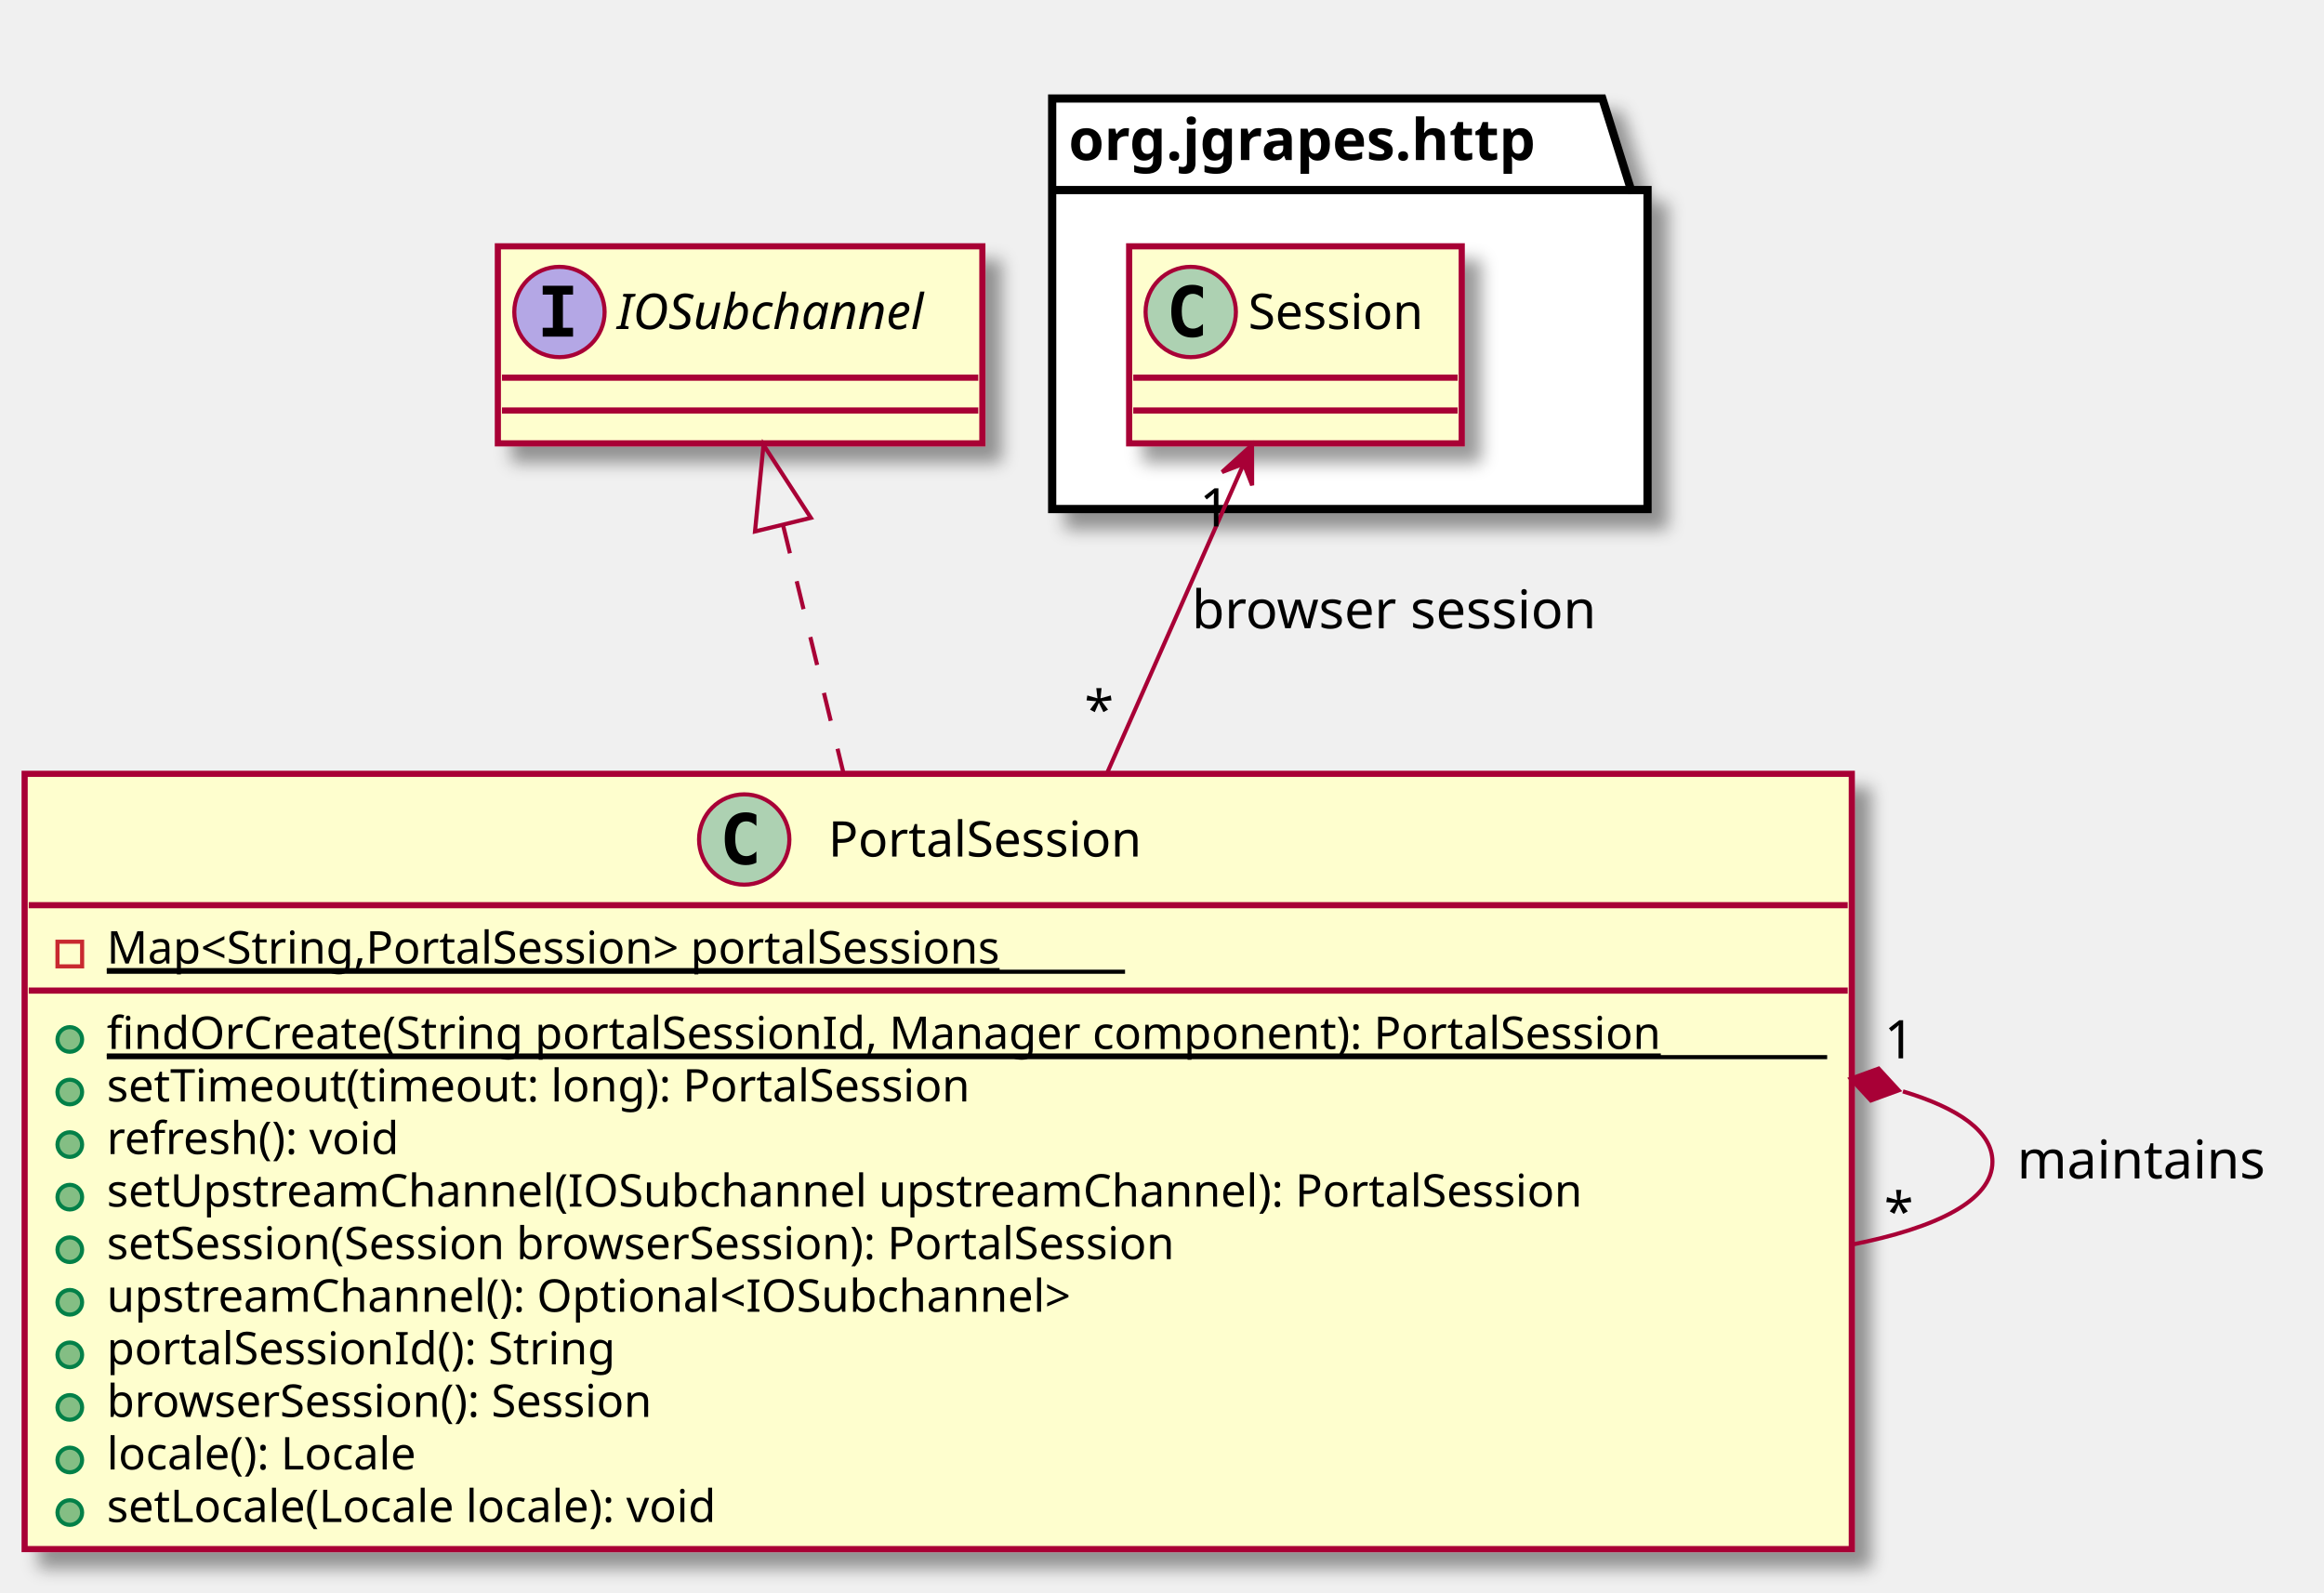
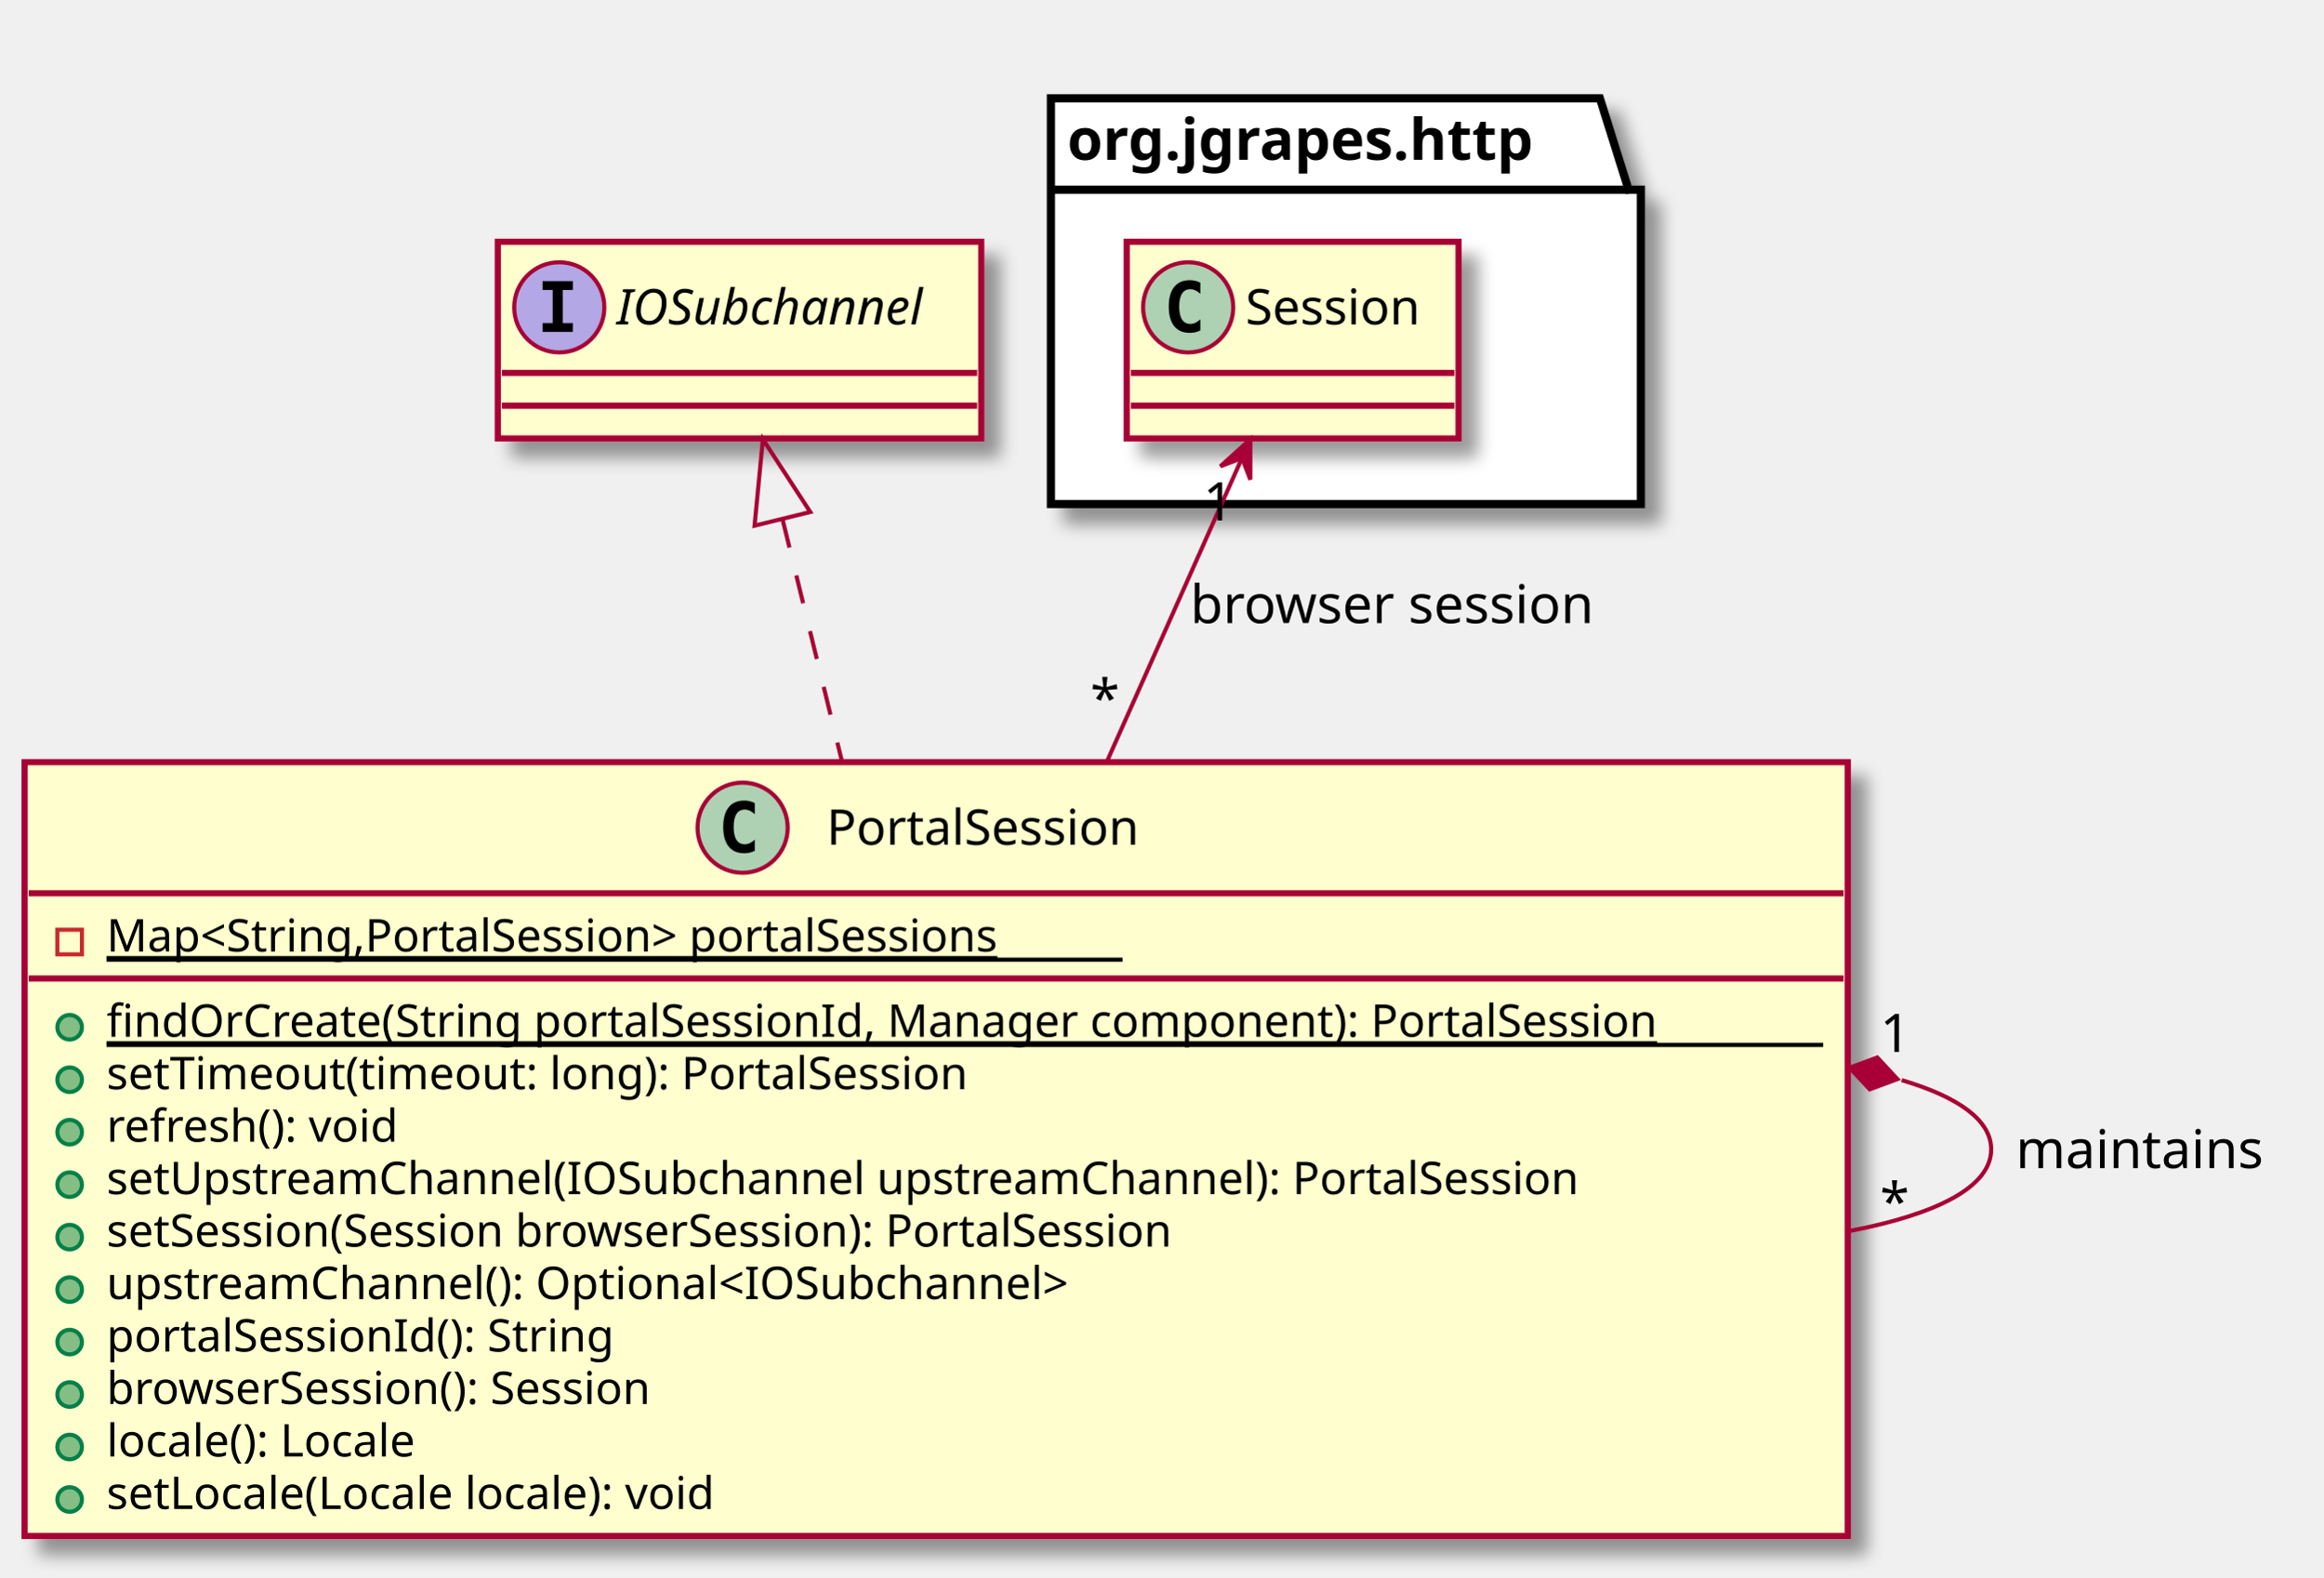
- <svg xmlns="http://www.w3.org/2000/svg" contentScriptType="application/ecmascript" contentStyleType="text/css" height="388px" preserveAspectRatio="none" style="width:566px;height:388px;" version="1.1" viewBox="0 0 566 388" width="566px" zoomAndPan="magnify">
+ <svg xmlns="http://www.w3.org/2000/svg" contentScriptType="application/ecmascript" contentStyleType="text/css" height="385px" preserveAspectRatio="none" style="width:567px;height:385px;" version="1.1" viewBox="0 0 567 385" width="567px" zoomAndPan="magnify">
  <defs>
    <filter height="300%" id="fb4wj60arfhkt" width="300%" x="-1" y="-1">
      <feGaussianBlur result="blurOut" stdDeviation="2.0" />
      <feColorMatrix in="blurOut" result="blurOut2" type="matrix" values="0 0 0 0 0 0 0 0 0 0 0 0 0 0 0 0 0 0 .4 0" />
      <feOffset dx="4.0" dy="4.0" in="blurOut2" result="blurOut3" />
      <feBlend in="SourceGraphic" in2="blurOut3" mode="normal" />
    </filter>
  </defs>
  <g>
-     <polygon fill="#FFFFFF" filter="url(#fb4wj60arfhkt)" points="256.25,24,390.25,24,397.25,46.297,401.25,46.297,401.25,124,256.25,124,256.25,24" style="stroke: #000000; stroke-width: 2.0;" />
-     <line style="stroke: #000000; stroke-width: 2.0;" x1="256.25" x2="397.25" y1="46.297" y2="46.297" />
-     <text fill="#000000" font-family="sans-serif" font-size="14" font-weight="bold" lengthAdjust="spacingAndGlyphs" textLength="128" x="260.25" y="38.995">org.jgrapes.http</text>
-     <rect fill="#FEFECE" filter="url(#fb4wj60arfhkt)" height="48" id="Session" style="stroke: #A80036; stroke-width: 1.5;" width="81" x="275" y="60" />
-     <ellipse cx="290" cy="76" fill="#ADD1B2" rx="11" ry="11" style="stroke: #A80036; stroke-width: 1.0;" />
-     <path d="M292.969,81.641 Q292.391,81.938 291.75,82.086 Q291.109,82.234 290.406,82.234 Q287.906,82.234 286.586,80.586 Q285.266,78.938 285.266,75.812 Q285.266,72.688 286.586,71.031 Q287.906,69.375 290.406,69.375 Q291.109,69.375 291.758,69.531 Q292.406,69.688 292.969,69.984 L292.969,72.703 Q292.344,72.125 291.75,71.852 Q291.156,71.578 290.531,71.578 Q289.188,71.578 288.5,72.648 Q287.812,73.719 287.812,75.812 Q287.812,77.906 288.5,78.977 Q289.188,80.047 290.531,80.047 Q291.156,80.047 291.75,79.773 Q292.344,79.5 292.969,78.922 L292.969,81.641 Z " />
-     <text fill="#000000" font-family="sans-serif" font-size="12" lengthAdjust="spacingAndGlyphs" textLength="49" x="304" y="80.154">Session</text>
-     <line style="stroke: #A80036; stroke-width: 1.5;" x1="276" x2="355" y1="92" y2="92" />
-     <line style="stroke: #A80036; stroke-width: 1.5;" x1="276" x2="355" y1="100" y2="100" />
-     <rect fill="#FEFECE" filter="url(#fb4wj60arfhkt)" height="188.852" id="PortalSession" style="stroke: #A80036; stroke-width: 1.5;" width="445" x="6" y="188.5" />
-     <ellipse cx="181.25" cy="204.5" fill="#ADD1B2" rx="11" ry="11" style="stroke: #A80036; stroke-width: 1.0;" />
-     <path d="M184.219,210.141 Q183.641,210.438 183,210.586 Q182.359,210.734 181.656,210.734 Q179.156,210.734 177.836,209.086 Q176.516,207.438 176.516,204.312 Q176.516,201.188 177.836,199.531 Q179.156,197.875 181.656,197.875 Q182.359,197.875 183.008,198.031 Q183.656,198.188 184.219,198.484 L184.219,201.203 Q183.594,200.625 183,200.352 Q182.406,200.078 181.781,200.078 Q180.438,200.078 179.75,201.148 Q179.062,202.219 179.062,204.312 Q179.062,206.406 179.75,207.477 Q180.438,208.547 181.781,208.547 Q182.406,208.547 183,208.273 Q183.594,208 184.219,207.422 L184.219,210.141 Z " />
-     <text fill="#000000" font-family="sans-serif" font-size="12" lengthAdjust="spacingAndGlyphs" textLength="86" x="201.75" y="208.654">PortalSession</text>
-     <line style="stroke: #A80036; stroke-width: 1.5;" x1="7" x2="450" y1="220.5" y2="220.5" />
-     <rect fill="none" height="6" style="stroke: #C82930; stroke-width: 1.0;" width="6" x="14" y="229.402" />
-     <text fill="#000000" font-family="sans-serif" font-size="11" lengthAdjust="spacingAndGlyphs" text-decoration="underline" textLength="248" x="26" y="234.71">Map&lt;String,PortalSession&gt; portalSessions</text>
-     <line style="stroke: #000000; stroke-width: 1.0;" x1="26" x2="274" y1="236.71" y2="236.71" />
-     <line style="stroke: #A80036; stroke-width: 1.5;" x1="7" x2="450" y1="241.305" y2="241.305" />
-     <ellipse cx="17" cy="253.207" fill="#84BE84" rx="3" ry="3" style="stroke: #038048; stroke-width: 1.0;" />
-     <text fill="#000000" font-family="sans-serif" font-size="11" lengthAdjust="spacingAndGlyphs" text-decoration="underline" textLength="419" x="26" y="255.515">findOrCreate(String portalSessionId, Manager component): PortalSession</text>
-     <line style="stroke: #000000; stroke-width: 1.0;" x1="26" x2="445" y1="257.515" y2="257.515" />
-     <ellipse cx="17" cy="266.012" fill="#84BE84" rx="3" ry="3" style="stroke: #038048; stroke-width: 1.0;" />
-     <text fill="#000000" font-family="sans-serif" font-size="11" lengthAdjust="spacingAndGlyphs" textLength="234" x="26" y="268.32">setTimeout(timeout: long): PortalSession</text>
-     <ellipse cx="17" cy="278.816" fill="#84BE84" rx="3" ry="3" style="stroke: #038048; stroke-width: 1.0;" />
-     <text fill="#000000" font-family="sans-serif" font-size="11" lengthAdjust="spacingAndGlyphs" textLength="81" x="26" y="281.125">refresh(): void</text>
-     <ellipse cx="17" cy="291.621" fill="#84BE84" rx="3" ry="3" style="stroke: #038048; stroke-width: 1.0;" />
-     <text fill="#000000" font-family="sans-serif" font-size="11" lengthAdjust="spacingAndGlyphs" textLength="398" x="26" y="293.929">setUpstreamChannel(IOSubchannel upstreamChannel): PortalSession</text>
-     <ellipse cx="17" cy="304.426" fill="#84BE84" rx="3" ry="3" style="stroke: #038048; stroke-width: 1.0;" />
-     <text fill="#000000" font-family="sans-serif" font-size="11" lengthAdjust="spacingAndGlyphs" textLength="302" x="26" y="306.734">setSession(Session browserSession): PortalSession</text>
-     <ellipse cx="17" cy="317.231" fill="#84BE84" rx="3" ry="3" style="stroke: #038048; stroke-width: 1.0;" />
-     <text fill="#000000" font-family="sans-serif" font-size="11" lengthAdjust="spacingAndGlyphs" textLength="260" x="26" y="319.539">upstreamChannel(): Optional&lt;IOSubchannel&gt;</text>
-     <ellipse cx="17" cy="330.035" fill="#84BE84" rx="3" ry="3" style="stroke: #038048; stroke-width: 1.0;" />
-     <text fill="#000000" font-family="sans-serif" font-size="11" lengthAdjust="spacingAndGlyphs" textLength="139" x="26" y="332.343">portalSessionId(): String</text>
-     <ellipse cx="17" cy="342.84" fill="#84BE84" rx="3" ry="3" style="stroke: #038048; stroke-width: 1.0;" />
-     <text fill="#000000" font-family="sans-serif" font-size="11" lengthAdjust="spacingAndGlyphs" textLength="155" x="26" y="345.148">browserSession(): Session</text>
-     <ellipse cx="17" cy="355.644" fill="#84BE84" rx="3" ry="3" style="stroke: #038048; stroke-width: 1.0;" />
-     <text fill="#000000" font-family="sans-serif" font-size="11" lengthAdjust="spacingAndGlyphs" textLength="85" x="26" y="357.953">locale(): Locale</text>
-     <ellipse cx="17" cy="368.449" fill="#84BE84" rx="3" ry="3" style="stroke: #038048; stroke-width: 1.0;" />
-     <text fill="#000000" font-family="sans-serif" font-size="11" lengthAdjust="spacingAndGlyphs" textLength="166" x="26" y="370.757">setLocale(Locale locale): void</text>
-     <rect fill="#FEFECE" filter="url(#fb4wj60arfhkt)" height="48" id="IOSubchannel" style="stroke: #A80036; stroke-width: 1.5;" width="118" x="121.25" y="60" />
-     <ellipse cx="136.25" cy="76" fill="#B4A7E5" rx="11" ry="11" style="stroke: #A80036; stroke-width: 1.0;" />
-     <path d="M132.172,71.766 L132.172,69.609 L139.562,69.609 L139.562,71.766 L137.094,71.766 L137.094,79.844 L139.562,79.844 L139.562,82 L132.172,82 L132.172,79.844 L134.641,79.844 L134.641,71.766 L132.172,71.766 Z " />
-     <text fill="#000000" font-family="sans-serif" font-size="12" font-style="italic" lengthAdjust="spacingAndGlyphs" textLength="86" x="150.25" y="80.154">IOSubchannel</text>
-     <line style="stroke: #A80036; stroke-width: 1.5;" x1="122.25" x2="238.25" y1="92" y2="92" />
-     <line style="stroke: #A80036; stroke-width: 1.5;" x1="122.25" x2="238.25" y1="100" y2="100" />
-     <path d="M190.723,127.981 C195.045,145.719 200.236,167.025 205.359,188.053 " fill="none" id="IOSubchannel-PortalSession" style="stroke: #A80036; stroke-width: 1.0; stroke-dasharray: 7.0,7.0;" />
-     <polygon fill="none" points="183.878,129.461,185.945,108.372,197.48,126.146,183.878,129.461" style="stroke: #A80036; stroke-width: 1.0;" />
-     <path d="M463.448,265.856 C477.093,269.976 485.25,275.69 485.25,283 C485.25,292.356 471.885,299.1 450.754,303.23 " fill="none" id="PortalSession-PortalSession" style="stroke: #A80036; stroke-width: 1.0;" />
-     <polygon fill="#A80036" points="450.754,262.77,455.639,268.074,462.414,265.605,457.529,260.301,450.754,262.77" style="stroke: #A80036; stroke-width: 1.0;" />
-     <text fill="#000000" font-family="sans-serif" font-size="13" lengthAdjust="spacingAndGlyphs" textLength="63" x="491.25" y="287.067">maintains</text>
-     <text fill="#000000" font-family="sans-serif" font-size="13" lengthAdjust="spacingAndGlyphs" textLength="8" x="458.885" y="257.81">1</text>
-     <text fill="#000000" font-family="sans-serif" font-size="13" lengthAdjust="spacingAndGlyphs" textLength="7" x="458.867" y="299.723">*</text>
-     <path d="M302.892,112.983 C294.133,132.817 281.832,160.67 269.739,188.053 " fill="none" id="Session-PortalSession" style="stroke: #A80036; stroke-width: 1.0;" />
-     <polygon fill="#A80036" points="304.928,108.372,297.633,114.989,302.908,112.946,304.951,118.221,304.928,108.372" style="stroke: #A80036; stroke-width: 1.0;" />
-     <text fill="#000000" font-family="sans-serif" font-size="13" lengthAdjust="spacingAndGlyphs" textLength="102" x="290.25" y="153.067">browser session</text>
-     <text fill="#000000" font-family="sans-serif" font-size="13" lengthAdjust="spacingAndGlyphs" textLength="8" x="292.132" y="128.224">1</text>
-     <text fill="#000000" font-family="sans-serif" font-size="13" lengthAdjust="spacingAndGlyphs" textLength="7" x="264.093" y="177.502">*</text>
+     <polygon fill="#FFFFFF" filter="url(#fb4wj60arfhkt)" points="256.5,24,390.5,24,397.5,46.297,400.5,46.297,400.5,123,256.5,123,256.5,24" style="stroke: #000000; stroke-width: 2.0;" />
+     <line style="stroke: #000000; stroke-width: 2.0;" x1="256.5" x2="397.5" y1="46.297" y2="46.297" />
+     <text fill="#000000" font-family="sans-serif" font-size="14" font-weight="bold" lengthAdjust="spacingAndGlyphs" textLength="128" x="260.5" y="38.995">org.jgrapes.http</text>
+     <rect fill="#FEFECE" filter="url(#fb4wj60arfhkt)" height="48" id="Session" style="stroke: #A80036; stroke-width: 1.5;" width="81" x="275" y="59" />
+     <ellipse cx="290" cy="75" fill="#ADD1B2" rx="11" ry="11" style="stroke: #A80036; stroke-width: 1.0;" />
+     <path d="M292.969,80.641 Q292.391,80.938 291.75,81.086 Q291.109,81.234 290.406,81.234 Q287.906,81.234 286.586,79.586 Q285.266,77.938 285.266,74.812 Q285.266,71.688 286.586,70.031 Q287.906,68.375 290.406,68.375 Q291.109,68.375 291.758,68.531 Q292.406,68.688 292.969,68.984 L292.969,71.703 Q292.344,71.125 291.75,70.852 Q291.156,70.578 290.531,70.578 Q289.188,70.578 288.5,71.648 Q287.812,72.719 287.812,74.812 Q287.812,76.906 288.5,77.977 Q289.188,79.047 290.531,79.047 Q291.156,79.047 291.75,78.773 Q292.344,78.5 292.969,77.922 L292.969,80.641 Z " />
+     <text fill="#000000" font-family="sans-serif" font-size="12" lengthAdjust="spacingAndGlyphs" textLength="49" x="304" y="79.154">Session</text>
+     <line style="stroke: #A80036; stroke-width: 1.5;" x1="276" x2="355" y1="91" y2="91" />
+     <line style="stroke: #A80036; stroke-width: 1.5;" x1="276" x2="355" y1="99" y2="99" />
+     <rect fill="#FEFECE" filter="url(#fb4wj60arfhkt)" height="188.852" id="PortalSession" style="stroke: #A80036; stroke-width: 1.5;" width="445" x="6" y="186" />
+     <ellipse cx="181.25" cy="202" fill="#ADD1B2" rx="11" ry="11" style="stroke: #A80036; stroke-width: 1.0;" />
+     <path d="M184.219,207.641 Q183.641,207.938 183,208.086 Q182.359,208.234 181.656,208.234 Q179.156,208.234 177.836,206.586 Q176.516,204.938 176.516,201.812 Q176.516,198.688 177.836,197.031 Q179.156,195.375 181.656,195.375 Q182.359,195.375 183.008,195.531 Q183.656,195.688 184.219,195.984 L184.219,198.703 Q183.594,198.125 183,197.852 Q182.406,197.578 181.781,197.578 Q180.438,197.578 179.75,198.648 Q179.062,199.719 179.062,201.812 Q179.062,203.906 179.75,204.977 Q180.438,206.047 181.781,206.047 Q182.406,206.047 183,205.773 Q183.594,205.5 184.219,204.922 L184.219,207.641 Z " />
+     <text fill="#000000" font-family="sans-serif" font-size="12" lengthAdjust="spacingAndGlyphs" textLength="86" x="201.75" y="206.154">PortalSession</text>
+     <line style="stroke: #A80036; stroke-width: 1.5;" x1="7" x2="450" y1="218" y2="218" />
+     <rect fill="none" height="6" style="stroke: #C82930; stroke-width: 1.0;" width="6" x="14" y="226.902" />
+     <text fill="#000000" font-family="sans-serif" font-size="11" lengthAdjust="spacingAndGlyphs" text-decoration="underline" textLength="248" x="26" y="232.21">Map&lt;String,PortalSession&gt; portalSessions</text>
+     <line style="stroke: #000000; stroke-width: 1.0;" x1="26" x2="274" y1="234.21" y2="234.21" />
+     <line style="stroke: #A80036; stroke-width: 1.5;" x1="7" x2="450" y1="238.805" y2="238.805" />
+     <ellipse cx="17" cy="250.707" fill="#84BE84" rx="3" ry="3" style="stroke: #038048; stroke-width: 1.0;" />
+     <text fill="#000000" font-family="sans-serif" font-size="11" lengthAdjust="spacingAndGlyphs" text-decoration="underline" textLength="419" x="26" y="253.015">findOrCreate(String portalSessionId, Manager component): PortalSession</text>
+     <line style="stroke: #000000; stroke-width: 1.0;" x1="26" x2="445" y1="255.015" y2="255.015" />
+     <ellipse cx="17" cy="263.512" fill="#84BE84" rx="3" ry="3" style="stroke: #038048; stroke-width: 1.0;" />
+     <text fill="#000000" font-family="sans-serif" font-size="11" lengthAdjust="spacingAndGlyphs" textLength="234" x="26" y="265.82">setTimeout(timeout: long): PortalSession</text>
+     <ellipse cx="17" cy="276.316" fill="#84BE84" rx="3" ry="3" style="stroke: #038048; stroke-width: 1.0;" />
+     <text fill="#000000" font-family="sans-serif" font-size="11" lengthAdjust="spacingAndGlyphs" textLength="81" x="26" y="278.625">refresh(): void</text>
+     <ellipse cx="17" cy="289.121" fill="#84BE84" rx="3" ry="3" style="stroke: #038048; stroke-width: 1.0;" />
+     <text fill="#000000" font-family="sans-serif" font-size="11" lengthAdjust="spacingAndGlyphs" textLength="398" x="26" y="291.429">setUpstreamChannel(IOSubchannel upstreamChannel): PortalSession</text>
+     <ellipse cx="17" cy="301.926" fill="#84BE84" rx="3" ry="3" style="stroke: #038048; stroke-width: 1.0;" />
+     <text fill="#000000" font-family="sans-serif" font-size="11" lengthAdjust="spacingAndGlyphs" textLength="302" x="26" y="304.234">setSession(Session browserSession): PortalSession</text>
+     <ellipse cx="17" cy="314.731" fill="#84BE84" rx="3" ry="3" style="stroke: #038048; stroke-width: 1.0;" />
+     <text fill="#000000" font-family="sans-serif" font-size="11" lengthAdjust="spacingAndGlyphs" textLength="260" x="26" y="317.039">upstreamChannel(): Optional&lt;IOSubchannel&gt;</text>
+     <ellipse cx="17" cy="327.535" fill="#84BE84" rx="3" ry="3" style="stroke: #038048; stroke-width: 1.0;" />
+     <text fill="#000000" font-family="sans-serif" font-size="11" lengthAdjust="spacingAndGlyphs" textLength="139" x="26" y="329.843">portalSessionId(): String</text>
+     <ellipse cx="17" cy="340.34" fill="#84BE84" rx="3" ry="3" style="stroke: #038048; stroke-width: 1.0;" />
+     <text fill="#000000" font-family="sans-serif" font-size="11" lengthAdjust="spacingAndGlyphs" textLength="155" x="26" y="342.648">browserSession(): Session</text>
+     <ellipse cx="17" cy="353.144" fill="#84BE84" rx="3" ry="3" style="stroke: #038048; stroke-width: 1.0;" />
+     <text fill="#000000" font-family="sans-serif" font-size="11" lengthAdjust="spacingAndGlyphs" textLength="85" x="26" y="355.453">locale(): Locale</text>
+     <ellipse cx="17" cy="365.949" fill="#84BE84" rx="3" ry="3" style="stroke: #038048; stroke-width: 1.0;" />
+     <text fill="#000000" font-family="sans-serif" font-size="11" lengthAdjust="spacingAndGlyphs" textLength="166" x="26" y="368.257">setLocale(Locale locale): void</text>
+     <rect fill="#FEFECE" filter="url(#fb4wj60arfhkt)" height="48" id="IOSubchannel" style="stroke: #A80036; stroke-width: 1.5;" width="118" x="121.5" y="59" />
+     <ellipse cx="136.5" cy="75" fill="#B4A7E5" rx="11" ry="11" style="stroke: #A80036; stroke-width: 1.0;" />
+     <path d="M132.422,70.766 L132.422,68.609 L139.812,68.609 L139.812,70.766 L137.344,70.766 L137.344,78.844 L139.812,78.844 L139.812,81 L132.422,81 L132.422,78.844 L134.891,78.844 L134.891,70.766 L132.422,70.766 Z " />
+     <text fill="#000000" font-family="sans-serif" font-size="12" font-style="italic" lengthAdjust="spacingAndGlyphs" textLength="86" x="150.5" y="79.154">IOSubchannel</text>
+     <line style="stroke: #A80036; stroke-width: 1.5;" x1="122.5" x2="238.5" y1="91" y2="91" />
+     <line style="stroke: #A80036; stroke-width: 1.5;" x1="122.5" x2="238.5" y1="99" y2="99" />
+     <path d="M191.017,126.833 C195.299,144.274 200.429,165.168 205.499,185.819 " fill="none" id="IOSubchannel-PortalSession" style="stroke: #A80036; stroke-width: 1.0; stroke-dasharray: 7.0,7.0;" />
+     <polygon fill="none" points="184.166,128.286,186.195,107.194,197.762,124.948,184.166,128.286" style="stroke: #A80036; stroke-width: 1.0;" />
+     <path d="M464.155,263.612 C477.827,267.67 486,273.299 486,280.5 C486,289.717 472.609,296.359 451.437,300.428 " fill="none" id="PortalSession-PortalSession" style="stroke: #A80036; stroke-width: 1.0;" />
+     <polygon fill="#A80036" points="451.437,260.572,456.343,265.857,463.108,263.361,458.202,258.076,451.437,260.572" style="stroke: #A80036; stroke-width: 1.0;" />
+     <text fill="#000000" font-family="sans-serif" font-size="13" lengthAdjust="spacingAndGlyphs" textLength="63" x="492" y="285.067">maintains</text>
+     <text fill="#000000" font-family="sans-serif" font-size="13" lengthAdjust="spacingAndGlyphs" textLength="8" x="458.883" y="256.743">1</text>
+     <text fill="#000000" font-family="sans-serif" font-size="13" lengthAdjust="spacingAndGlyphs" textLength="7" x="458.867" y="297.907">*</text>
+     <path d="M303.042,111.994 C294.338,131.554 282.172,158.892 270.189,185.819 " fill="none" id="Session-PortalSession" style="stroke: #A80036; stroke-width: 1.0;" />
+     <polygon fill="#A80036" points="305.178,107.194,297.864,113.79,303.145,111.762,305.173,117.043,305.178,107.194" style="stroke: #A80036; stroke-width: 1.0;" />
+     <text fill="#000000" font-family="sans-serif" font-size="13" lengthAdjust="spacingAndGlyphs" textLength="102" x="290.5" y="152.067">browser session</text>
+     <text fill="#000000" font-family="sans-serif" font-size="13" lengthAdjust="spacingAndGlyphs" textLength="8" x="293.687" y="127.002">1</text>
+     <text fill="#000000" font-family="sans-serif" font-size="13" lengthAdjust="spacingAndGlyphs" textLength="7" x="266.113" y="175.073">*</text>
  </g>
</svg>
